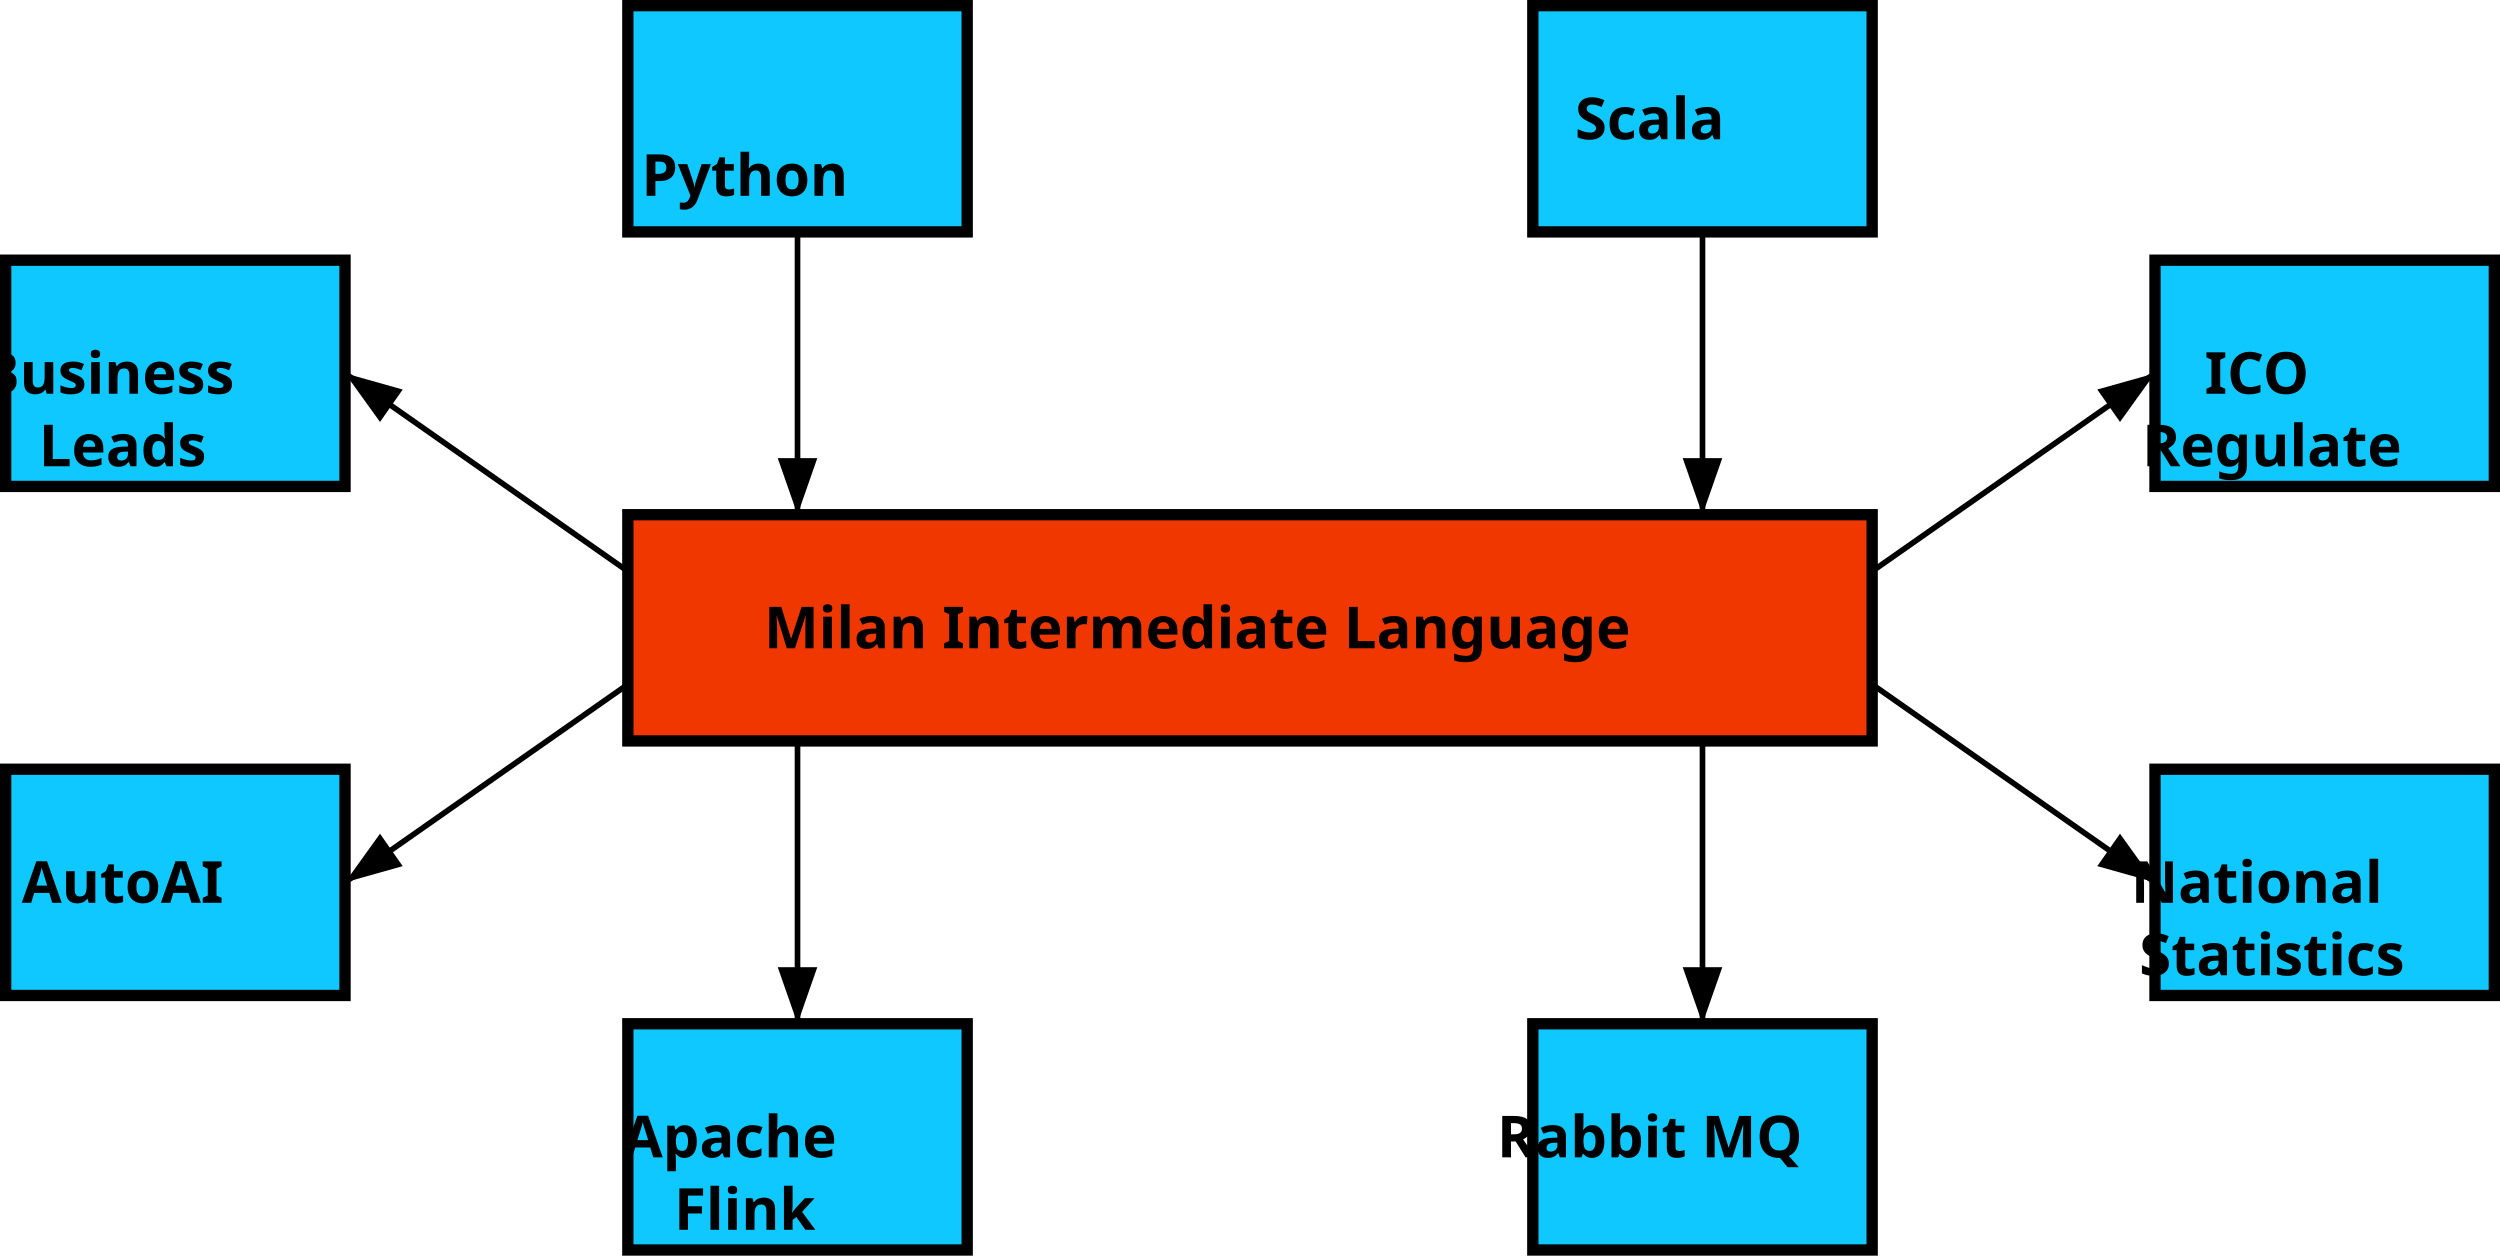
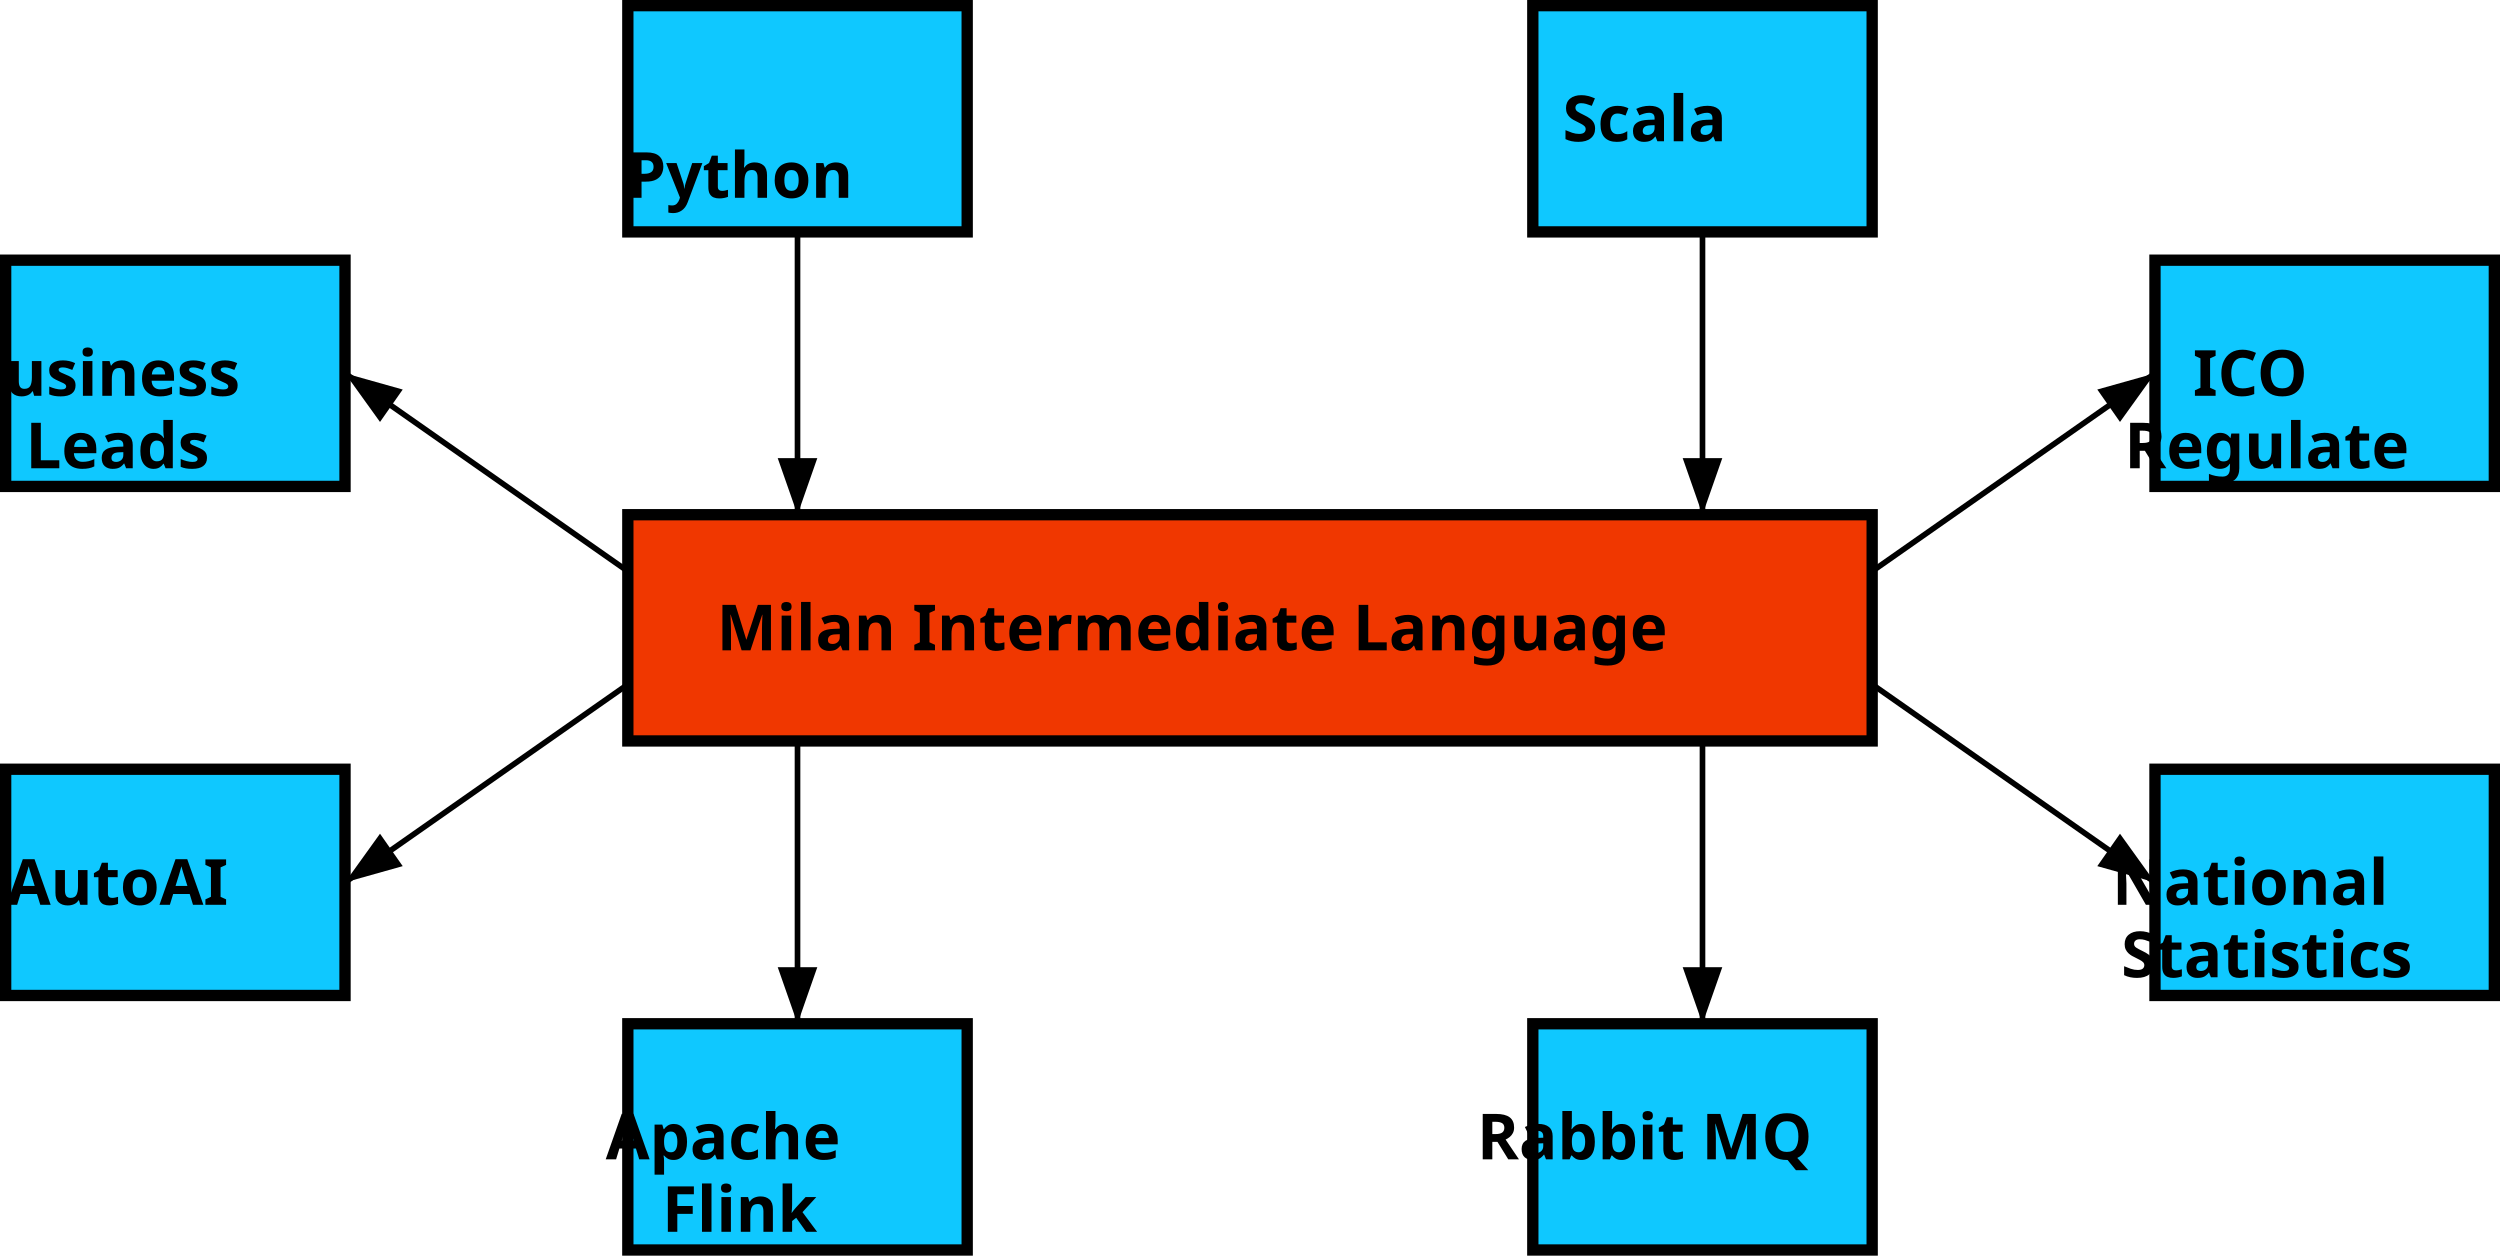
<svg xmlns="http://www.w3.org/2000/svg" width="249.484mm" height="125.307mm" viewBox="0 0 884 444" id="svg2" version="1.1">
  <defs id="defs4" />
  <style id="style4186">
    tspan {
    text-anchor:middle;
    text-align:center;
    }
    .mytext {
    font-style:normal;
    font-variant:normal;
    font-weight:bold;
    font-stretch:normal;
-     font-size:6.5px;
+     font-size:22.5px;
    font-family:sans-serif;
    line-height:1.25;
    fill:#000000;
    fill-opacity:1;
    writing-mode:lr;
    text-align:center;
    dominant-baseline:middle;
-     text-anchor:middle"    
+     text-anchor:middle;    
    }
    .myrect {
    stroke:black;
    stroke-width:4px;
    stroke-opacity:1;
    fill:#0fc8ff;
    fill-opacity:1;
    }
    .myrect2 {
    stroke:black;
    stroke-width:4px;
    stroke-opacity:1;
    fill:#f03700;
    fill-opacity:1;
-     }
-     .mytext {
-     font-style:normal;
-     font-variant:normal;
-     font-weight:bold;
-     font-stretch:normal;
-     font-size:20.5px;
-     font-family:sans-serif;
-     line-height:1.25;
-     fill:#000000;
-     fill-opacity:1;
-     text-anchor:middle;
-     text-align:center;
    }
    .myellipse {
    fill:#0fc8ff;
    fill-opacity:1;
    stroke:#000000;
    stroke-width:1;
    stroke-miterlimit:4;
    stroke-dasharray:none;
    stroke-opacity:1
    }
    .myarrow {
    fill:none;
    stroke:#000000;
    stroke-width:2;
    stroke-linecap:butt;
    stroke-linejoin:miter;
    stroke-opacity:1;
    stroke-miterlimit:4;
    stroke-dasharray:none;
    marker-end:url(#markerArrow)
    }
    .input-stream {
    stroke:red;
    stroke-width:2;
    stroke-opacity:1;
    }
    .output-stream {
    stroke:blue;
    stroke-width:2;
    stroke-opacity:1;
    }
  </style>
  <marker id="markerArrow" markerWidth="10" markerHeight="7" refX="10" refY="3.5" orient="auto" transform="translate(-78,-109.7323)">
    <polygon points="0,0 10,3.5 0,7 " id="polygon5950" />
  </marker>
  <g id="layer1" transform="translate(-78,-418)">
    <g id="milan">
      <rect class="myrect2" id="rect6904" x="300" y="600" width="440" height="80" />
      <text xml:space="preserve" class="mytext" x="520" y="640" id="text6918">
        <tspan id="tspan6920" x="520" y="640" style="text-align:center;text-anchor:middle">Milan Intermediate Language</tspan>
      </text>
    </g>
    <g id="g7784">
      <rect x="300" y="420" height="80" width="120" id="python-rect" class="myrect" />
      <text id="python-text" x="360" y="480" class="mytext" xml:space="preserve">
        <tspan x="360" y="480" id="python-tspan" style="text-align:center;text-anchor:middle">Python</tspan>
      </text>
    </g>
    <path class="myarrow" d="m 360,500 0,100" id="path6968" />
    <g id="g7789">
      <rect x="620" y="420" height="80" width="120" id="scala-rect" class="myrect" />
      <text id="text6914" x="680" y="460" class="mytext" xml:space="preserve">
        <tspan x="680" y="460" id="tspan6916" style="text-align:center;text-anchor:middle">Scala</tspan>
      </text>
    </g>
    <path class="myarrow" d="m 680,500 0,100" id="path5968" />
    <g id="g7811">
      <rect x="300" y="780" height="80" width="120" id="rect6906" class="myrect" />
      <text id="text6922" x="360" y="820" class="mytext" xml:space="preserve">
        <tspan x="360" y="820" id="tspan6956" style="text-align:center;text-anchor:middle">Apache</tspan>
        <tspan id="tspan6958" x="360" y="845.625" style="text-align:center;text-anchor:middle">Flink</tspan>
      </text>
    </g>
    <path class="myarrow" d="m 360,680 0,100" id="path5975" />
    <g id="g7806">
      <rect x="620" y="780" width="120" height="80" id="rect6908" class="myrect" />
      <text id="text6926" x="680" y="820" class="mytext" xml:space="preserve">
        <tspan x="680" y="820" id="tspan6928" style="text-align:center;text-anchor:middle">Rabbit MQ</tspan>
      </text>
    </g>
    <path class="myarrow" d="m 680,680 0,100" id="path5981" />
    <g id="g7821">
      <rect x="80" y="510" width="120" height="80" id="rect6898" class="myrect" />
      <text id="text6930" x="140" y="550" class="mytext" xml:space="preserve">
        <tspan x="140" y="550" id="tspan6932" style="text-align:center;text-anchor:middle">Business</tspan>
        <tspan id="tspan6934" x="140" y="575.625" style="text-align:center;text-anchor:middle">Leads</tspan>
      </text>
    </g>
    <path class="myarrow" d="M 300,620 200,550" id="path5988" />
    <g id="g7816">
      <rect x="80" y="690" height="80" width="120" id="rect6944" class="myrect" />
      <text id="text6948" x="140" y="730" class="mytext" xml:space="preserve">
        <tspan x="140" y="730" id="tspan6950" style="text-align:center;text-anchor:middle">AutoAI</tspan>
      </text>
    </g>
    <path class="myarrow" d="M 300,660 200,730" id="path5994" />
    <g id="g7794">
      <rect x="840" y="510" height="80" width="120" id="rect6952" class="myrect" />
      <text id="text6954" x="900" y="570" class="mytext" xml:space="preserve">
        <tspan x="900" y="550" id="tspan6932" style="text-align:center;text-anchor:middle">ICO</tspan>
        <tspan id="tspan6934" x="900" y="575.625" style="text-align:center;text-anchor:middle">Regulate</tspan>
      </text>
    </g>
    <path class="myarrow" d="M 740,620 840,550" id="path6003" />
    <g id="g7800">
      <rect x="840" y="690" height="80" width="120" id="rect6960" class="myrect" />
      <text id="text6962" x="900" y="730" class="mytext" xml:space="preserve">
        <tspan x="900" y="730" id="tspan6964" style="text-align:center;text-anchor:middle">National</tspan>
        <tspan id="tspan6966" x="900" y="755.625" style="text-align:center;text-anchor:middle">Statistics</tspan>
      </text>
    </g>
    <path class="myarrow" d="m 740,660 100,70" id="path6010" />
  </g>
</svg>
